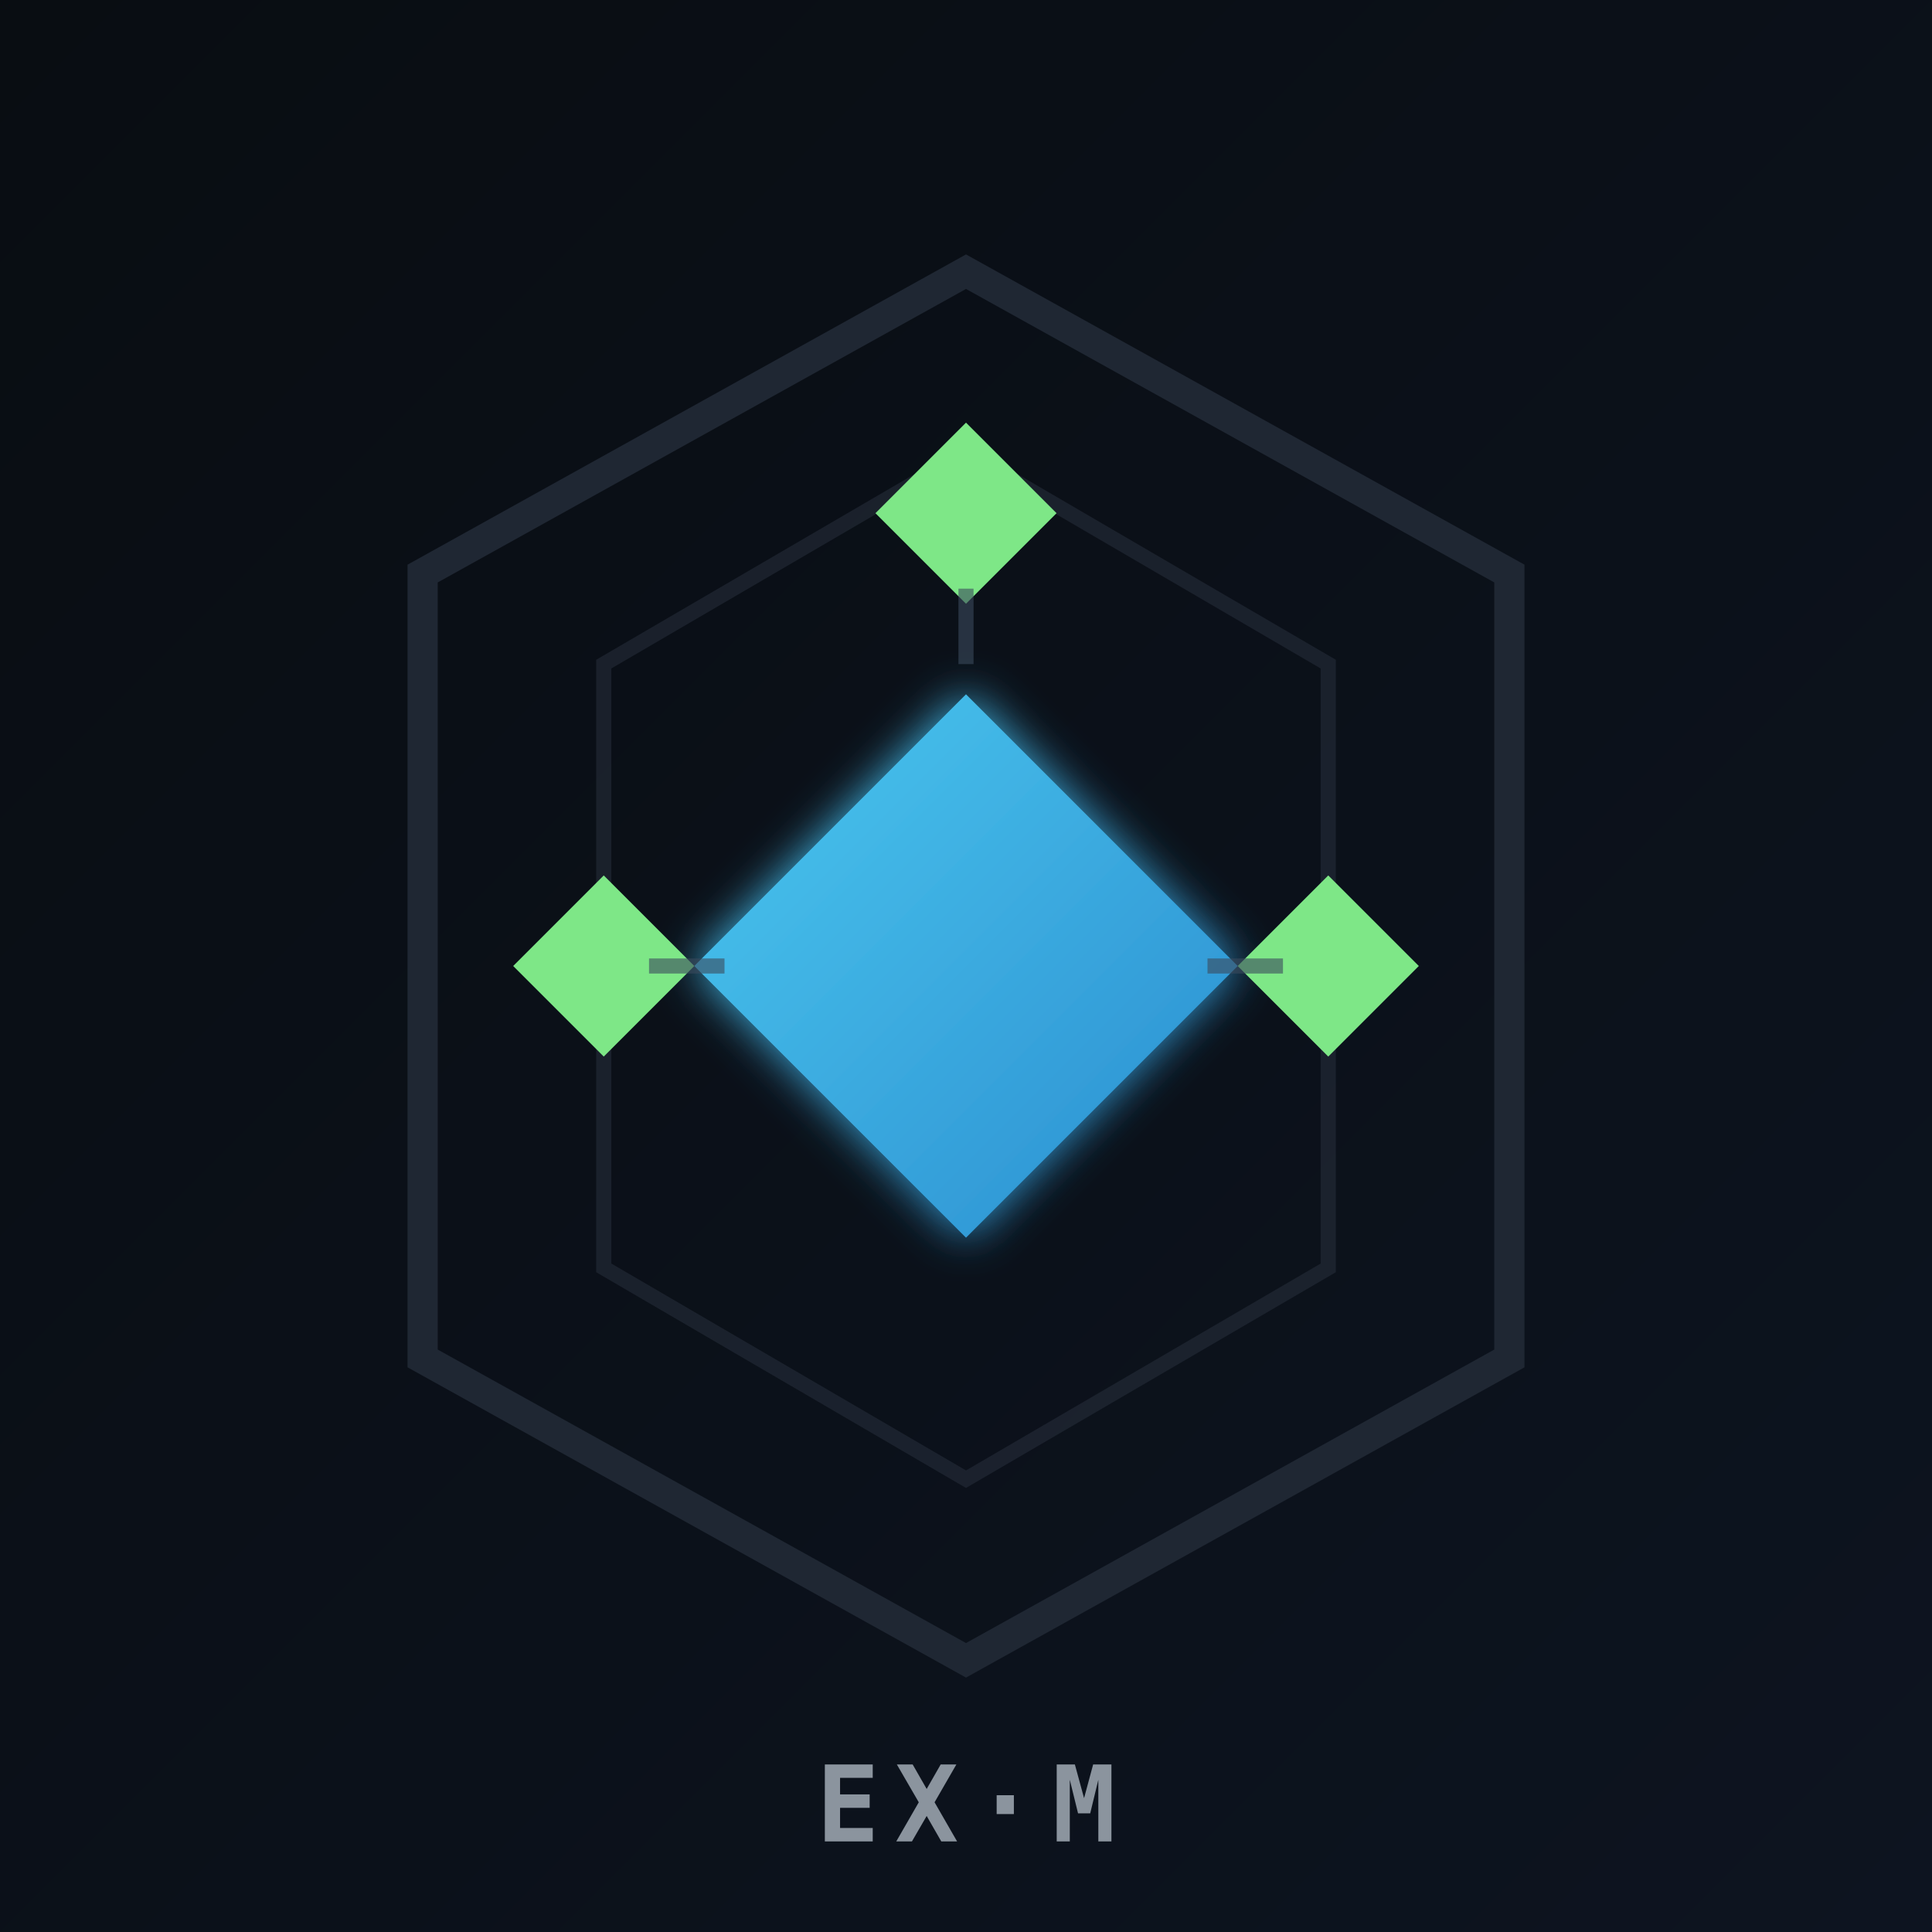
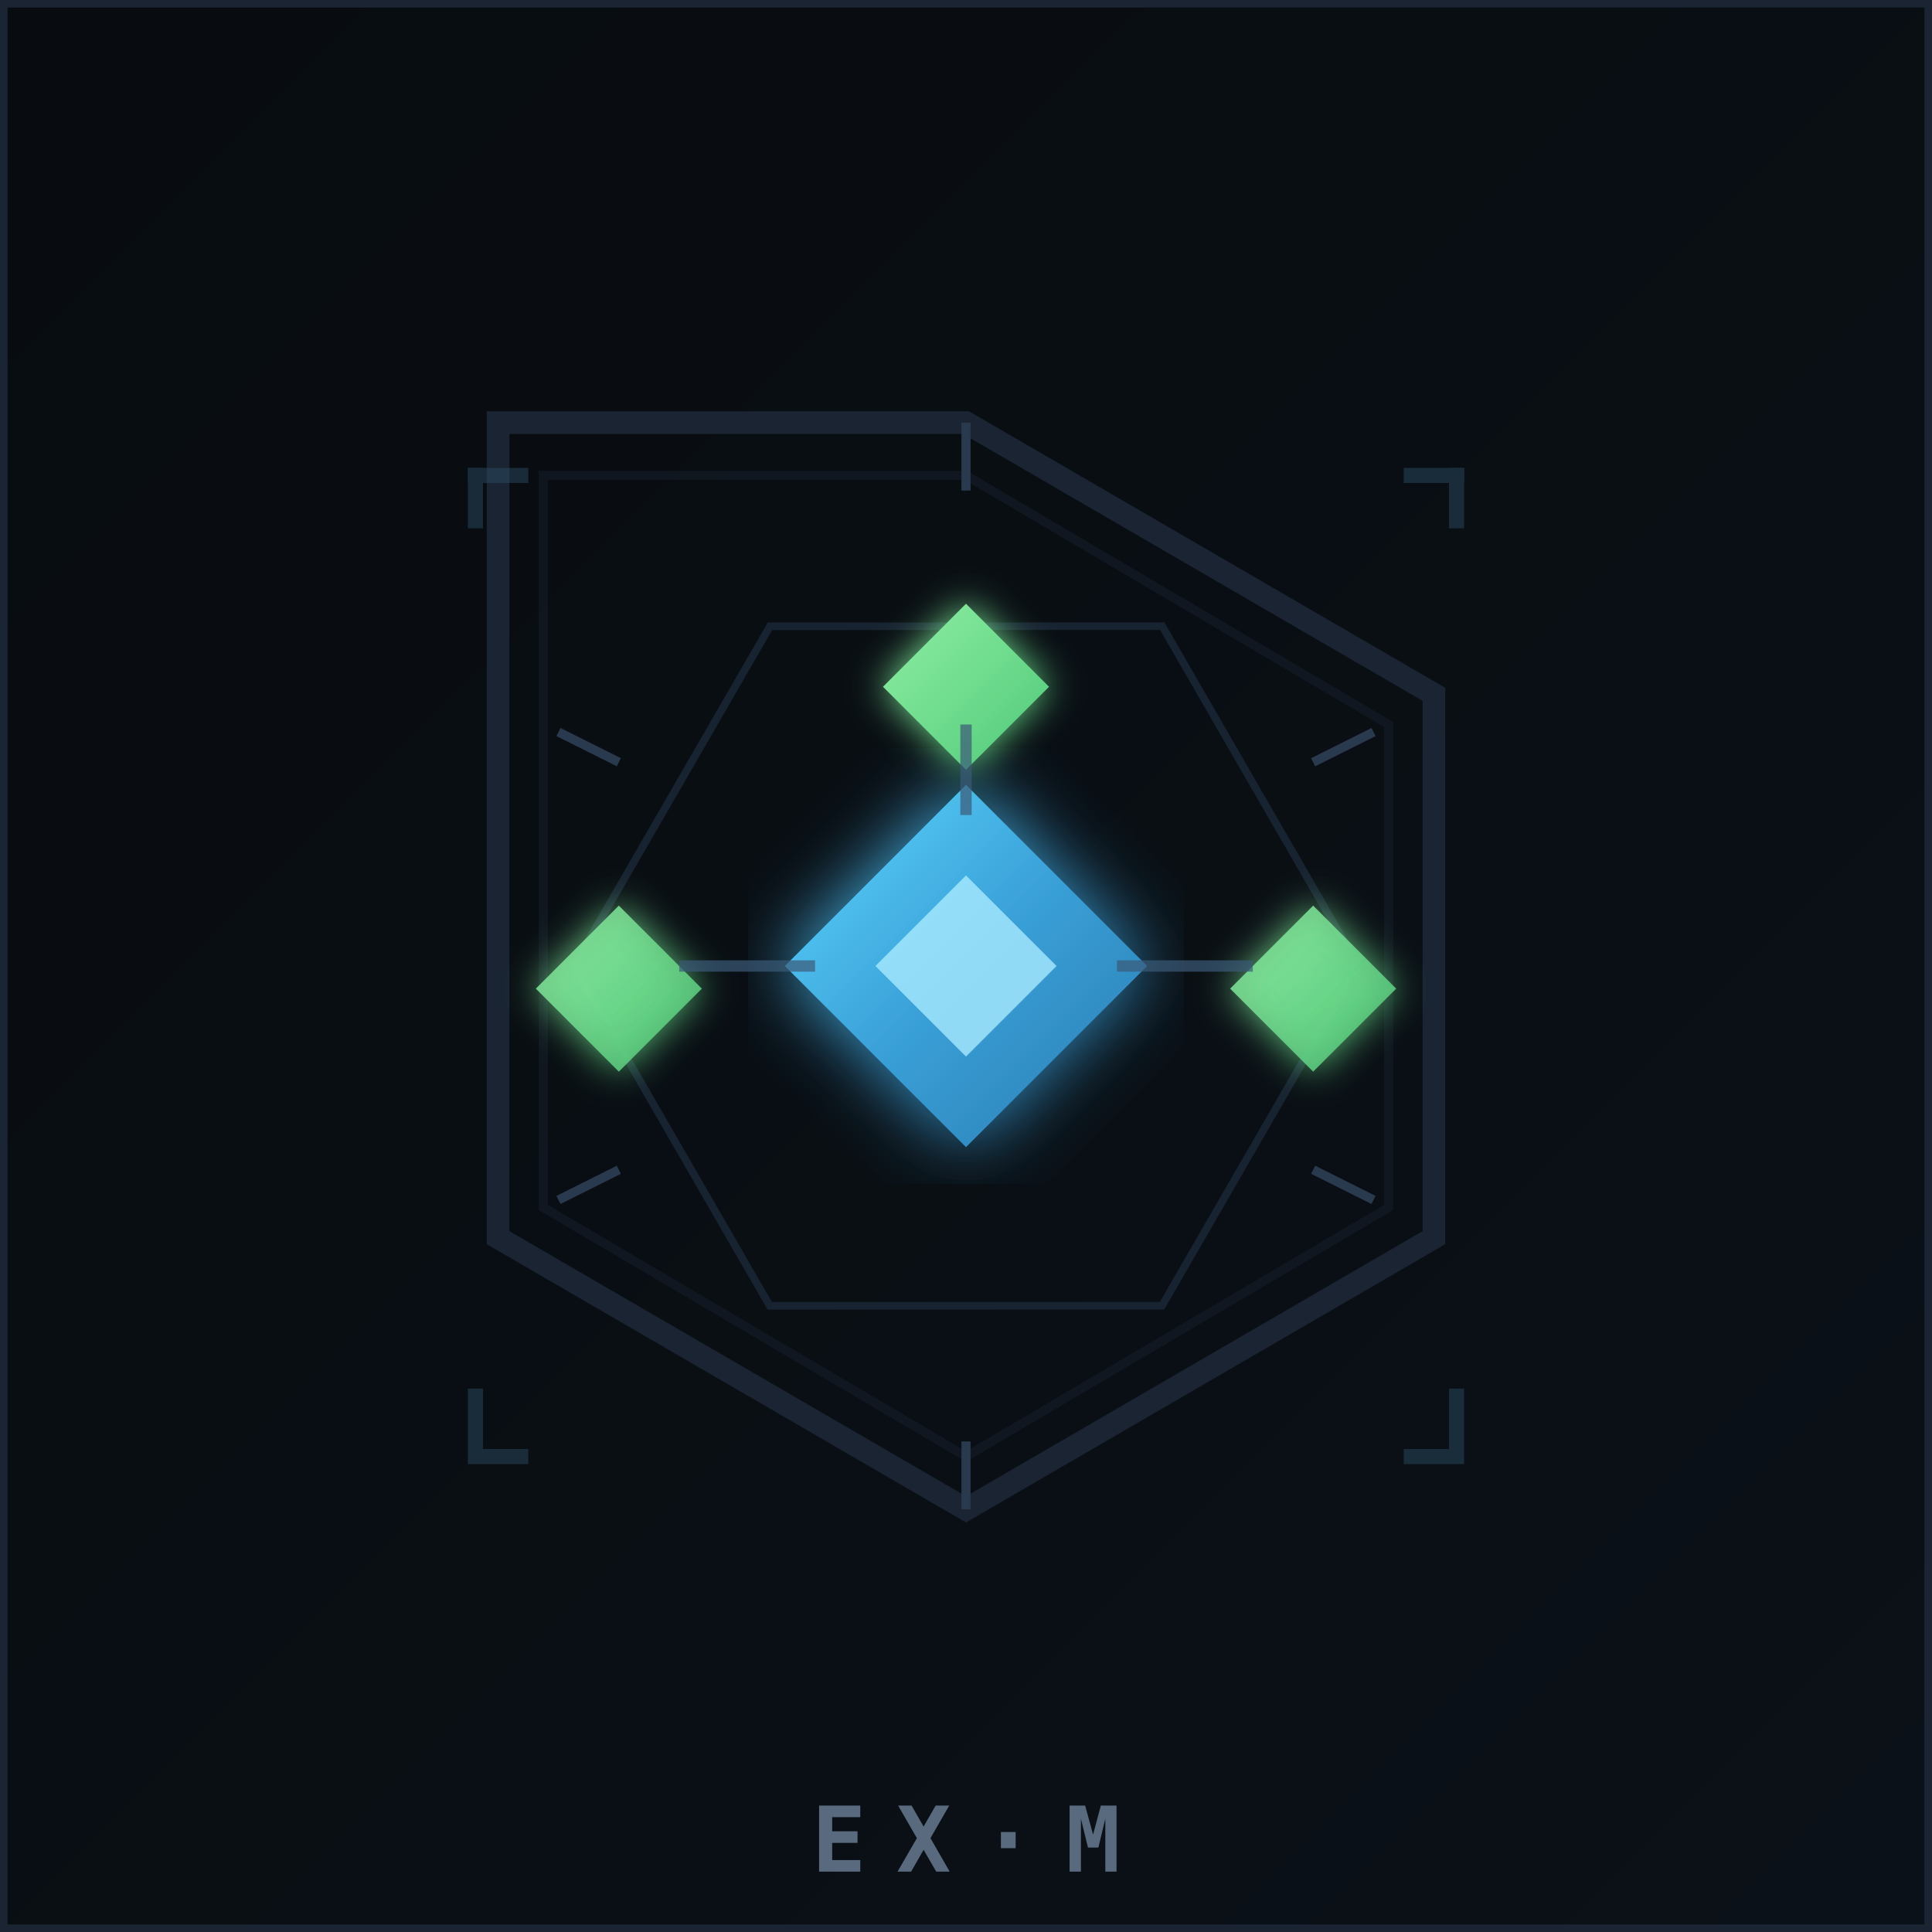
<svg xmlns="http://www.w3.org/2000/svg" width="256" height="256" viewBox="0 0 256 256">
  <defs>
    <linearGradient id="bg" x1="0" y1="0" x2="1" y2="1">
-       <stop offset="0%" stop-color="#090d12" />
-       <stop offset="100%" stop-color="#0d1420" />
+       <stop offset="0%" stop-color="#080c10" />
+       <stop offset="100%" stop-color="#0b1118" />
    </linearGradient>
    <linearGradient id="core" x1="0" y1="0" x2="1" y2="1">
-       <stop offset="0%" stop-color="#4cc9f0" />
-       <stop offset="100%" stop-color="#2a8ccf" />
+       <stop offset="0%" stop-color="#5dd8ff" />
+       <stop offset="50%" stop-color="#3aa0d8" />
+       <stop offset="100%" stop-color="#2a7cb0" />
    </linearGradient>
-     <filter id="glow">
-       <feGaussianBlur stdDeviation="3" result="b" />
+     <linearGradient id="sub" x1="0" y1="0" x2="1" y2="1">
+       <stop offset="0%" stop-color="#8ff0a4" />
+       <stop offset="100%" stop-color="#50c878" />
+     </linearGradient>
+     <filter id="glowB">
+       <feGaussianBlur stdDeviation="5" result="b" />
+       <feMerge>
+         <feMergeNode in="b" />
+         <feMergeNode in="SourceGraphic" />
+       </feMerge>
+     </filter>
+     <filter id="glowS">
+       <feGaussianBlur stdDeviation="2.5" result="b" />
      <feMerge>
        <feMergeNode in="b" />
        <feMergeNode in="SourceGraphic" />
      </feMerge>
    </filter>
  </defs>
-   <rect width="256" height="256" rx="0" fill="url(#bg)" />
-   <polygon points="128,36 200,76 200,180 128,220 56,180 56,76" fill="none" stroke="#1f2733" stroke-width="4" />
-   <polygon points="128,60 176,88 176,168 128,196 80,168 80,88" fill="none" stroke="#2a3240" stroke-width="2" opacity="0.5" />
-   <g filter="url(#glow)">
-     <polygon points="128,92 164,128 128,164 92,128" fill="url(#core)" />
+   <rect width="256" height="256" fill="url(#bg)" />
+   <g transform="translate(128,128)">
+     <polygon points="0,-72 62,-36 62,36 0,72 -62,36 -62,-72" fill="none" stroke="#1a2433" stroke-width="3" />
+     <polygon points="0,-65 56,-32 56,32 0,65 -56,32 -56,-65" fill="none" stroke="#141c28" stroke-width="1.2" opacity="0.6" />
+     <g stroke="#2a3a4e" stroke-width="1.2">
+       <line x1="0" y1="-72" x2="0" y2="-63" />
+       <line x1="54" y1="-31" x2="46" y2="-27" />
+       <line x1="54" y1="31" x2="46" y2="27" />
+       <line x1="0" y1="72" x2="0" y2="63" />
+       <line x1="-54" y1="31" x2="-46" y2="27" />
+       <line x1="-54" y1="-31" x2="-46" y2="-27" />
+     </g>
+     <polygon points="0,-52 45,-26 45,26 0,52 -45,26 -45,-26" fill="none" stroke="#223044" stroke-width="1" opacity="0.6" transform="rotate(30)" />
+     <g filter="url(#glowB)">
+       <polygon points="0,-24 24,0 0,24 -24,0" fill="url(#core)" />
+     </g>
+     <polygon points="0,-12 12,0 0,12 -12,0" fill="#a8eaff" opacity="0.8" />
+     <g filter="url(#glowS)">
+       <polygon points="0,-48 11,-37 0,-26 -11,-37" fill="url(#sub)" />
+       <polygon points="46,-8 57,3 46,14 35,3" fill="url(#sub)" opacity="0.85" />
+       <polygon points="-46,-8 -35,3 -46,14 -57,3" fill="url(#sub)" opacity="0.85" />
+     </g>
+     <g stroke="#3a5a78" stroke-width="1.5" opacity="0.7">
+       <line x1="0" y1="-20" x2="0" y2="-32" />
+       <line x1="20" y1="0" x2="38" y2="0" />
+       <line x1="-20" y1="0" x2="-38" y2="0" />
+     </g>
+     <g fill="#2a4a60" opacity="0.5">
+       <rect x="-66" y="-66" width="8" height="2" />
+       <rect x="-66" y="-66" width="2" height="8" />
+       <rect x="58" y="-66" width="8" height="2" />
+       <rect x="64" y="-66" width="2" height="8" />
+       <rect x="-66" y="64" width="8" height="2" />
+       <rect x="-66" y="56" width="2" height="8" />
+       <rect x="58" y="64" width="8" height="2" />
+       <rect x="64" y="56" width="2" height="8" />
+     </g>
  </g>
-   <polygon points="128,56 140,68 128,80 116,68" fill="#7ee787" />
-   <polygon points="176,116 188,128 176,140 164,128" fill="#7ee787" />
-   <polygon points="80,116 92,128 80,140 68,128" fill="#7ee787" />
-   <g stroke="#3a4a5c" stroke-width="2" opacity="0.6">
-     <line x1="128" y1="88" x2="128" y2="78" />
-     <line x1="160" y1="128" x2="170" y2="128" />
-     <line x1="96" y1="128" x2="86" y2="128" />
-   </g>
-   <text x="128" y="244" font-family="'SF Mono',monospace" font-size="14" font-weight="700" fill="#8b949e" text-anchor="middle" letter-spacing="2">
+   <text x="128" y="248" font-family="'SF Mono',monospace" font-size="12" font-weight="700" fill="#5a6a7e" text-anchor="middle" letter-spacing="4">
    EX·M
  </text>
+   <rect x="0.5" y="0.5" width="255" height="255" fill="none" stroke="#1a2433" stroke-width="1" />
</svg>
